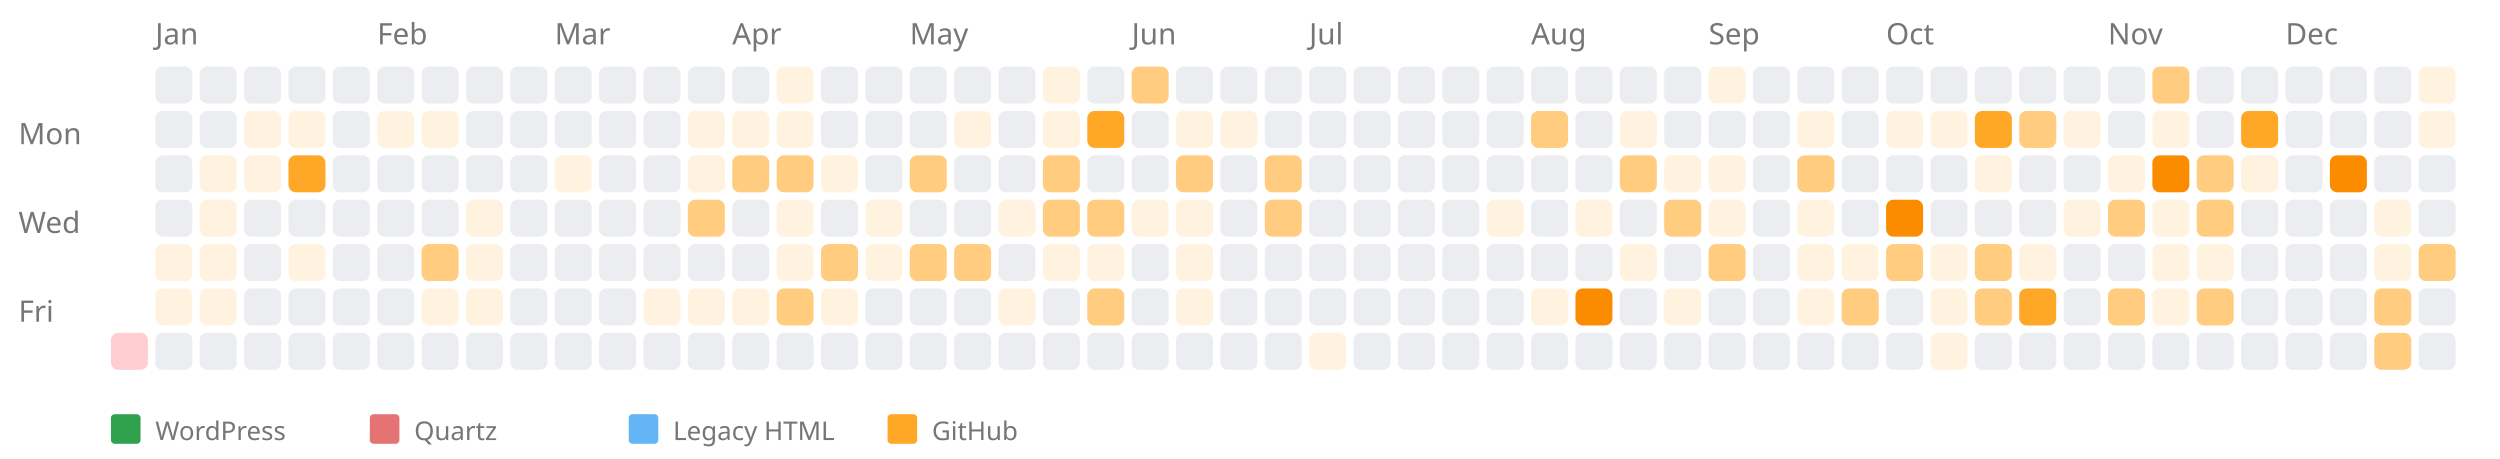
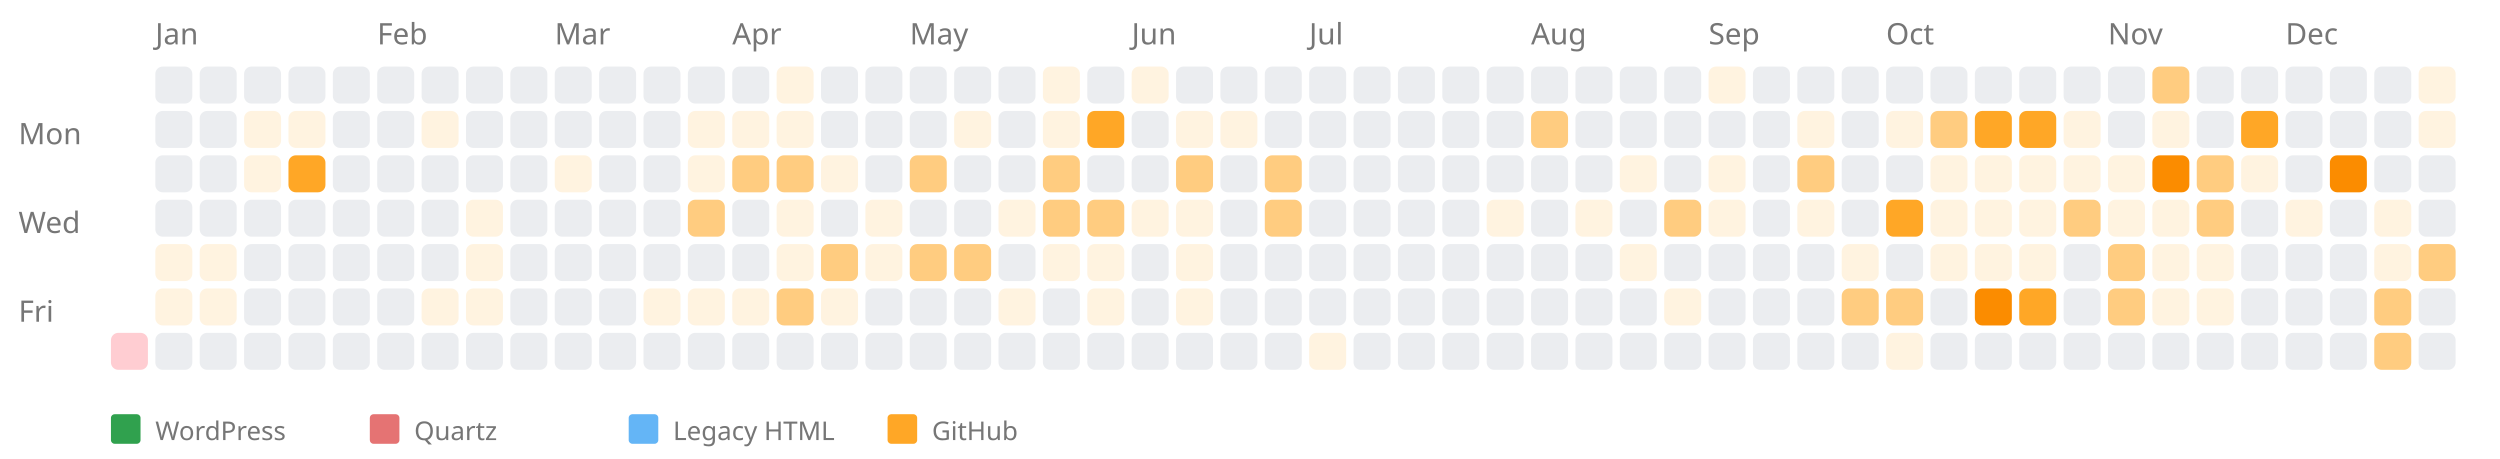
<svg xmlns="http://www.w3.org/2000/svg" width="676" height="124" style="background-color: white;">
  <text x="5" y="39" font-family="sans-serif" font-size="8" fill="#767676">Mon</text>
  <text x="5" y="63" font-family="sans-serif" font-size="8" fill="#767676">Wed</text>
  <text x="5" y="87" font-family="sans-serif" font-size="8" fill="#767676">Fri</text>
  <a href="https://kreier.github.io/quartz/Diary/2022">
    <rect x="30" y="90" width="10" height="10" fill="#ffcdd2" rx="2" ry="2" />
  </a>
  <text x="42" y="12" font-family="sans-serif" font-size="8" fill="#767676">Jan</text>
  <rect x="42" y="18" width="10" height="10" fill="#ebedf0" rx="2" ry="2" />
  <rect x="42" y="30" width="10" height="10" fill="#ebedf0" rx="2" ry="2" />
  <rect x="42" y="42" width="10" height="10" fill="#ebedf0" rx="2" ry="2" />
  <rect x="42" y="54" width="10" height="10" fill="#ebedf0" rx="2" ry="2" />
  <a href="https://github.com/kreier/asa/commit/c7357d6735300942386048d6d75675c8164816e2">
    <rect x="42" y="66" width="10" height="10" fill="#fff3e0" rx="2" ry="2" />
  </a>
  <a href="https://github.com/kreier/aisvn/commit/f418ebaaa41c8c893f5e5d1611bcc1be8e0a90a8">
    <rect x="42" y="78" width="10" height="10" fill="#fff3e0" rx="2" ry="2" />
  </a>
  <rect x="42" y="90" width="10" height="10" fill="#ebedf0" rx="2" ry="2" />
  <rect x="54" y="18" width="10" height="10" fill="#ebedf0" rx="2" ry="2" />
  <rect x="54" y="30" width="10" height="10" fill="#ebedf0" rx="2" ry="2" />
-   <a href="https://github.com/kreier/ssis.bit/commit/7eeb2b6635501aa89720b4af4409c6ff10449ff4">
-     <rect x="54" y="42" width="10" height="10" fill="#fff3e0" rx="2" ry="2" />
-   </a>
-   <a href="https://github.com/kreier/ssis.bit/commit/9d45f85009ef92f694eb8879cb1aeb187c4a40d5">
-     <rect x="54" y="54" width="10" height="10" fill="#fff3e0" rx="2" ry="2" />
-   </a>
+   <rect x="54" y="42" width="10" height="10" fill="#ebedf0" rx="2" ry="2" />
+   <rect x="54" y="54" width="10" height="10" fill="#ebedf0" rx="2" ry="2" />
  <a href="https://github.com/kreier/floatwheel/commit/74fe6566311a926b6d3f6dcd78390c969628e190">
    <rect x="54" y="66" width="10" height="10" fill="#fff3e0" rx="2" ry="2" />
  </a>
  <a href="https://github.com/kreier/benchmark/commit/a8baba52c7f2ec95f67892c9cfaa6d2d018f1b71">
    <rect x="54" y="78" width="10" height="10" fill="#fff3e0" rx="2" ry="2" />
  </a>
  <rect x="54" y="90" width="10" height="10" fill="#ebedf0" rx="2" ry="2" />
  <rect x="66" y="18" width="10" height="10" fill="#ebedf0" rx="2" ry="2" />
  <a href="https://github.com/kreier/aisvn/commit/44a532931400221a3ebdd341353b3125351fdb25">
    <rect x="66" y="30" width="10" height="10" fill="#fff3e0" rx="2" ry="2" />
  </a>
  <a href="https://github.com/kreier/floatwheel/commit/b9b92df16e2ad0927b9f676b2fda16bbf781c5d0">
    <rect x="66" y="42" width="10" height="10" fill="#fff3e0" rx="2" ry="2" />
  </a>
  <rect x="66" y="54" width="10" height="10" fill="#ebedf0" rx="2" ry="2" />
  <rect x="66" y="66" width="10" height="10" fill="#ebedf0" rx="2" ry="2" />
  <rect x="66" y="78" width="10" height="10" fill="#ebedf0" rx="2" ry="2" />
  <rect x="66" y="90" width="10" height="10" fill="#ebedf0" rx="2" ry="2" />
  <rect x="78" y="18" width="10" height="10" fill="#ebedf0" rx="2" ry="2" />
  <a href="https://github.com/kreier/floatwheel/commit/f479a2e1ccadf445258d72f035e5f75940b47c1f">
    <rect x="78" y="30" width="10" height="10" fill="#fff3e0" rx="2" ry="2" />
  </a>
  <a href="https://github.com/kreier/floatwheel/commit/95a80cdce8cf7921f26c440299776a44d1cdd3d5">
    <rect x="78" y="42" width="10" height="10" fill="#ffa726" rx="2" ry="2" />
  </a>
  <rect x="78" y="54" width="10" height="10" fill="#ebedf0" rx="2" ry="2" />
-   <a href="https://github.com/kreier/ssis.bit/commit/64c538afe53117ebded49197e24687bdd75e7be8">
-     <rect x="78" y="66" width="10" height="10" fill="#fff3e0" rx="2" ry="2" />
-   </a>
+   <rect x="78" y="66" width="10" height="10" fill="#ebedf0" rx="2" ry="2" />
  <rect x="78" y="78" width="10" height="10" fill="#ebedf0" rx="2" ry="2" />
  <rect x="78" y="90" width="10" height="10" fill="#ebedf0" rx="2" ry="2" />
  <rect x="90" y="18" width="10" height="10" fill="#ebedf0" rx="2" ry="2" />
  <rect x="90" y="30" width="10" height="10" fill="#ebedf0" rx="2" ry="2" />
  <rect x="90" y="42" width="10" height="10" fill="#ebedf0" rx="2" ry="2" />
  <rect x="90" y="54" width="10" height="10" fill="#ebedf0" rx="2" ry="2" />
  <rect x="90" y="66" width="10" height="10" fill="#ebedf0" rx="2" ry="2" />
  <rect x="90" y="78" width="10" height="10" fill="#ebedf0" rx="2" ry="2" />
  <rect x="90" y="90" width="10" height="10" fill="#ebedf0" rx="2" ry="2" />
  <text x="102" y="12" font-family="sans-serif" font-size="8" fill="#767676">Feb</text>
  <rect x="102" y="18" width="10" height="10" fill="#ebedf0" rx="2" ry="2" />
-   <a href="https://github.com/kreier/ssis.bit/commit/fe11c0e2dd3b1824f305bac94fabaa057ddbcb43">
-     <rect x="102" y="30" width="10" height="10" fill="#fff3e0" rx="2" ry="2" />
-   </a>
+   <rect x="102" y="30" width="10" height="10" fill="#ebedf0" rx="2" ry="2" />
  <rect x="102" y="42" width="10" height="10" fill="#ebedf0" rx="2" ry="2" />
  <rect x="102" y="54" width="10" height="10" fill="#ebedf0" rx="2" ry="2" />
  <rect x="102" y="66" width="10" height="10" fill="#ebedf0" rx="2" ry="2" />
  <rect x="102" y="78" width="10" height="10" fill="#ebedf0" rx="2" ry="2" />
  <rect x="102" y="90" width="10" height="10" fill="#ebedf0" rx="2" ry="2" />
  <rect x="114" y="18" width="10" height="10" fill="#ebedf0" rx="2" ry="2" />
  <a href="https://github.com/kreier/t-display/commit/dc1592c11cdba1b52715fc15be732a3df89cd7e1">
    <rect x="114" y="30" width="10" height="10" fill="#fff3e0" rx="2" ry="2" />
  </a>
  <rect x="114" y="42" width="10" height="10" fill="#ebedf0" rx="2" ry="2" />
  <rect x="114" y="54" width="10" height="10" fill="#ebedf0" rx="2" ry="2" />
-   <a href="https://github.com/kreier/rvr_circuitpython/commit/73b1563bd2973d14f7816c556cfbfca536c277fd">
-     <rect x="114" y="66" width="10" height="10" fill="#ffcc80" rx="2" ry="2" />
-   </a>
+   <rect x="114" y="66" width="10" height="10" fill="#ebedf0" rx="2" ry="2" />
  <a href="https://github.com/kreier/temp/commit/123b66987bef025341e2028c49148a852841551d">
    <rect x="114" y="78" width="10" height="10" fill="#fff3e0" rx="2" ry="2" />
  </a>
  <rect x="114" y="90" width="10" height="10" fill="#ebedf0" rx="2" ry="2" />
  <rect x="126" y="18" width="10" height="10" fill="#ebedf0" rx="2" ry="2" />
  <rect x="126" y="30" width="10" height="10" fill="#ebedf0" rx="2" ry="2" />
  <rect x="126" y="42" width="10" height="10" fill="#ebedf0" rx="2" ry="2" />
  <a href="https://github.com/kreier/rvr/commit/66e6ec5b5a5bd42bf9c92784f86775d8e0cde4d5">
    <rect x="126" y="54" width="10" height="10" fill="#fff3e0" rx="2" ry="2" />
  </a>
  <a href="https://github.com/kreier/rvr/commit/e989f558ccd42f1ed9f720888324dd356220f587">
    <rect x="126" y="66" width="10" height="10" fill="#fff3e0" rx="2" ry="2" />
  </a>
  <a href="https://github.com/kreier/rvr/commit/211306bdaf994f0ceb0e8dede632dc6cee71e73c">
    <rect x="126" y="78" width="10" height="10" fill="#fff3e0" rx="2" ry="2" />
  </a>
  <rect x="126" y="90" width="10" height="10" fill="#ebedf0" rx="2" ry="2" />
  <rect x="138" y="18" width="10" height="10" fill="#ebedf0" rx="2" ry="2" />
  <rect x="138" y="30" width="10" height="10" fill="#ebedf0" rx="2" ry="2" />
  <rect x="138" y="42" width="10" height="10" fill="#ebedf0" rx="2" ry="2" />
  <rect x="138" y="54" width="10" height="10" fill="#ebedf0" rx="2" ry="2" />
  <rect x="138" y="66" width="10" height="10" fill="#ebedf0" rx="2" ry="2" />
  <rect x="138" y="78" width="10" height="10" fill="#ebedf0" rx="2" ry="2" />
  <rect x="138" y="90" width="10" height="10" fill="#ebedf0" rx="2" ry="2" />
  <text x="150" y="12" font-family="sans-serif" font-size="8" fill="#767676">Mar</text>
  <rect x="150" y="18" width="10" height="10" fill="#ebedf0" rx="2" ry="2" />
  <rect x="150" y="30" width="10" height="10" fill="#ebedf0" rx="2" ry="2" />
  <a href="https://github.com/kreier/rvr/commit/e96a0074600f8c74e61494cc98be9781522bf5d3">
    <rect x="150" y="42" width="10" height="10" fill="#fff3e0" rx="2" ry="2" />
  </a>
  <rect x="150" y="54" width="10" height="10" fill="#ebedf0" rx="2" ry="2" />
  <rect x="150" y="66" width="10" height="10" fill="#ebedf0" rx="2" ry="2" />
  <rect x="150" y="78" width="10" height="10" fill="#ebedf0" rx="2" ry="2" />
  <rect x="150" y="90" width="10" height="10" fill="#ebedf0" rx="2" ry="2" />
  <rect x="162" y="18" width="10" height="10" fill="#ebedf0" rx="2" ry="2" />
  <rect x="162" y="30" width="10" height="10" fill="#ebedf0" rx="2" ry="2" />
  <rect x="162" y="42" width="10" height="10" fill="#ebedf0" rx="2" ry="2" />
  <rect x="162" y="54" width="10" height="10" fill="#ebedf0" rx="2" ry="2" />
  <rect x="162" y="66" width="10" height="10" fill="#ebedf0" rx="2" ry="2" />
  <rect x="162" y="78" width="10" height="10" fill="#ebedf0" rx="2" ry="2" />
  <rect x="162" y="90" width="10" height="10" fill="#ebedf0" rx="2" ry="2" />
  <rect x="174" y="18" width="10" height="10" fill="#ebedf0" rx="2" ry="2" />
  <rect x="174" y="30" width="10" height="10" fill="#ebedf0" rx="2" ry="2" />
  <rect x="174" y="42" width="10" height="10" fill="#ebedf0" rx="2" ry="2" />
  <rect x="174" y="54" width="10" height="10" fill="#ebedf0" rx="2" ry="2" />
  <rect x="174" y="66" width="10" height="10" fill="#ebedf0" rx="2" ry="2" />
  <a href="https://github.com/kreier/temp/commit/480003669847bb16e195f6d42b412037a1a96f8d">
    <rect x="174" y="78" width="10" height="10" fill="#fff3e0" rx="2" ry="2" />
  </a>
  <rect x="174" y="90" width="10" height="10" fill="#ebedf0" rx="2" ry="2" />
  <rect x="186" y="18" width="10" height="10" fill="#ebedf0" rx="2" ry="2" />
  <a href="https://github.com/kreier/temp/commit/0bd8d04cbd86ad1a4bb75a88686aa242e22e1cc6">
    <rect x="186" y="30" width="10" height="10" fill="#fff3e0" rx="2" ry="2" />
  </a>
  <a href="https://github.com/kreier/temp/commit/e611403b7ca688ec4e59cb67d89c0cb3354c71d0">
    <rect x="186" y="42" width="10" height="10" fill="#fff3e0" rx="2" ry="2" />
  </a>
  <a href="https://github.com/kreier/ssisolar/commit/a487ea0567a38e1542c8e8616f82256905b7fcbb">
    <rect x="186" y="54" width="10" height="10" fill="#ffcc80" rx="2" ry="2" />
  </a>
  <rect x="186" y="66" width="10" height="10" fill="#ebedf0" rx="2" ry="2" />
  <a href="https://github.com/kreier/ssisolar/commit/a73ef9d736eb2513d5ab195ed0d0dc4815ba2abf">
    <rect x="186" y="78" width="10" height="10" fill="#fff3e0" rx="2" ry="2" />
  </a>
  <rect x="186" y="90" width="10" height="10" fill="#ebedf0" rx="2" ry="2" />
  <text x="198" y="12" font-family="sans-serif" font-size="8" fill="#767676">Apr</text>
  <rect x="198" y="18" width="10" height="10" fill="#ebedf0" rx="2" ry="2" />
  <a href="https://github.com/kreier/ssisolar/commit/9b8754e8a3b8bebd89dfc386d3650461711f9094">
    <rect x="198" y="30" width="10" height="10" fill="#fff3e0" rx="2" ry="2" />
  </a>
  <a href="https://github.com/kreier/ssisolar/commit/edbba4b5691127080dec0efc62a6565b19fa25c8">
    <rect x="198" y="42" width="10" height="10" fill="#ffcc80" rx="2" ry="2" />
  </a>
  <rect x="198" y="54" width="10" height="10" fill="#ebedf0" rx="2" ry="2" />
  <rect x="198" y="66" width="10" height="10" fill="#ebedf0" rx="2" ry="2" />
  <a href="https://github.com/kreier/ssisolar/commit/40b8edddf671fd3e184f9d732df8009036a52c85">
    <rect x="198" y="78" width="10" height="10" fill="#fff3e0" rx="2" ry="2" />
  </a>
  <rect x="198" y="90" width="10" height="10" fill="#ebedf0" rx="2" ry="2" />
  <a href="https://github.com/kreier/ESP32/commit/84f09686143d7b3ab09a1cbac2fbb54b850260cb">
    <rect x="210" y="18" width="10" height="10" fill="#fff3e0" rx="2" ry="2" />
  </a>
  <a href="https://github.com/kreier/ssisolar/commit/cc12f64e9a818ee8d6c5f9a488409519332cbffb">
    <rect x="210" y="30" width="10" height="10" fill="#fff3e0" rx="2" ry="2" />
  </a>
  <a href="https://github.com/kreier/ssisolar/commit/7f3dba84bfeaa1378de5b7abb9243b3b4df7b9fe">
    <rect x="210" y="42" width="10" height="10" fill="#ffcc80" rx="2" ry="2" />
  </a>
  <a href="https://github.com/kreier/vex/commit/1d6c800c419db439c08b1fe266fec70ee0b4b4f1">
    <rect x="210" y="54" width="10" height="10" fill="#fff3e0" rx="2" ry="2" />
  </a>
  <a href="https://github.com/kreier/vex/commit/8d7c4268cf90e2f154534bebaa9206013bde3e8d">
    <rect x="210" y="66" width="10" height="10" fill="#fff3e0" rx="2" ry="2" />
  </a>
  <a href="https://github.com/kreier/t-display/commit/36061d199f240935db0ee2abbb05489e1f7a389d">
    <rect x="210" y="78" width="10" height="10" fill="#ffcc80" rx="2" ry="2" />
  </a>
  <rect x="210" y="90" width="10" height="10" fill="#ebedf0" rx="2" ry="2" />
  <rect x="222" y="18" width="10" height="10" fill="#ebedf0" rx="2" ry="2" />
  <rect x="222" y="30" width="10" height="10" fill="#ebedf0" rx="2" ry="2" />
  <a href="https://github.com/kreier/vex/commit/a48836c9c63525c9f89a2fcb75d37f607f83ca3a">
    <rect x="222" y="42" width="10" height="10" fill="#fff3e0" rx="2" ry="2" />
  </a>
  <rect x="222" y="54" width="10" height="10" fill="#ebedf0" rx="2" ry="2" />
  <a href="https://github.com/kreier/vex/commit/b562bea8173c5e0e7930648241e430f8e3859395">
    <rect x="222" y="66" width="10" height="10" fill="#ffcc80" rx="2" ry="2" />
  </a>
  <a href="https://github.com/kreier/python2018/commit/d62fd3c106475a3bf2b5625fe7cc500e8157343d">
    <rect x="222" y="78" width="10" height="10" fill="#fff3e0" rx="2" ry="2" />
  </a>
  <rect x="222" y="90" width="10" height="10" fill="#ebedf0" rx="2" ry="2" />
  <rect x="234" y="18" width="10" height="10" fill="#ebedf0" rx="2" ry="2" />
  <rect x="234" y="30" width="10" height="10" fill="#ebedf0" rx="2" ry="2" />
  <rect x="234" y="42" width="10" height="10" fill="#ebedf0" rx="2" ry="2" />
  <a href="https://github.com/kreier/ssisolar/commit/9d035d8fef2808fc5b224e80cee55b77147c0f19">
    <rect x="234" y="54" width="10" height="10" fill="#fff3e0" rx="2" ry="2" />
  </a>
  <a href="https://github.com/kreier/vex/commit/224e88a29976e6e600e46efa35a43351ff12a7bb">
    <rect x="234" y="66" width="10" height="10" fill="#fff3e0" rx="2" ry="2" />
  </a>
  <rect x="234" y="78" width="10" height="10" fill="#ebedf0" rx="2" ry="2" />
  <rect x="234" y="90" width="10" height="10" fill="#ebedf0" rx="2" ry="2" />
  <text x="246" y="12" font-family="sans-serif" font-size="8" fill="#767676">May</text>
  <rect x="246" y="18" width="10" height="10" fill="#ebedf0" rx="2" ry="2" />
  <rect x="246" y="30" width="10" height="10" fill="#ebedf0" rx="2" ry="2" />
  <a href="https://github.com/kreier/temp/commit/c07d852b7177260a7cc9f7bb975f604b84f121e6">
    <rect x="246" y="42" width="10" height="10" fill="#ffcc80" rx="2" ry="2" />
  </a>
  <rect x="246" y="54" width="10" height="10" fill="#ebedf0" rx="2" ry="2" />
  <a href="https://github.com/kreier/csv-reader-pressures/commit/82c67f739c18282c49080d60062f9d0f3c1f46e3">
    <rect x="246" y="66" width="10" height="10" fill="#ffcc80" rx="2" ry="2" />
  </a>
  <rect x="246" y="78" width="10" height="10" fill="#ebedf0" rx="2" ry="2" />
  <rect x="246" y="90" width="10" height="10" fill="#ebedf0" rx="2" ry="2" />
  <rect x="258" y="18" width="10" height="10" fill="#ebedf0" rx="2" ry="2" />
  <a href="https://github.com/kreier/ssisolar/commit/5d4ad593f235658079ff9e9b260e2bbb87df64c0">
    <rect x="258" y="30" width="10" height="10" fill="#fff3e0" rx="2" ry="2" />
  </a>
  <rect x="258" y="42" width="10" height="10" fill="#ebedf0" rx="2" ry="2" />
  <rect x="258" y="54" width="10" height="10" fill="#ebedf0" rx="2" ry="2" />
  <a href="https://github.com/kreier/benchmark/commit/85d70b38084c927a785325de72cd236fa04acbf7">
    <rect x="258" y="66" width="10" height="10" fill="#ffcc80" rx="2" ry="2" />
  </a>
  <rect x="258" y="78" width="10" height="10" fill="#ebedf0" rx="2" ry="2" />
  <rect x="258" y="90" width="10" height="10" fill="#ebedf0" rx="2" ry="2" />
  <rect x="270" y="18" width="10" height="10" fill="#ebedf0" rx="2" ry="2" />
  <rect x="270" y="30" width="10" height="10" fill="#ebedf0" rx="2" ry="2" />
  <rect x="270" y="42" width="10" height="10" fill="#ebedf0" rx="2" ry="2" />
  <a href="https://github.com/kreier/vex/commit/b1e021fa41542b9530f8f802be2a99af8d3dc010">
    <rect x="270" y="54" width="10" height="10" fill="#fff3e0" rx="2" ry="2" />
  </a>
  <rect x="270" y="66" width="10" height="10" fill="#ebedf0" rx="2" ry="2" />
  <a href="https://github.com/kreier/heatpipe/commit/317455bc311fcf381d80627c419bd49254101a3a">
    <rect x="270" y="78" width="10" height="10" fill="#fff3e0" rx="2" ry="2" />
  </a>
  <rect x="270" y="90" width="10" height="10" fill="#ebedf0" rx="2" ry="2" />
  <a href="https://github.com/kreier/aa/commit/ac9f097a5e0ed963842559ef23bda1a5ebcf78f7">
    <rect x="282" y="18" width="10" height="10" fill="#fff3e0" rx="2" ry="2" />
  </a>
  <a href="https://github.com/kreier/aa/commit/bee5ffd67a8a474f54492655ca95584ff2500b08">
    <rect x="282" y="30" width="10" height="10" fill="#fff3e0" rx="2" ry="2" />
  </a>
  <a href="https://github.com/kreier/app1/commit/43bbfefe3cdda042d1721a8361f4abf8f953033e">
    <rect x="282" y="42" width="10" height="10" fill="#ffcc80" rx="2" ry="2" />
  </a>
  <a href="https://github.com/kreier/app1/commit/43cb01b7914d9ffe8d6bf2634dfac7abf6ff8efa">
    <rect x="282" y="54" width="10" height="10" fill="#ffcc80" rx="2" ry="2" />
  </a>
  <a href="https://github.com/kreier/aa/commit/2fb1f28c545118ae1573b10b37a0d1847cb460e9">
    <rect x="282" y="66" width="10" height="10" fill="#fff3e0" rx="2" ry="2" />
  </a>
  <rect x="282" y="78" width="10" height="10" fill="#ebedf0" rx="2" ry="2" />
  <rect x="282" y="90" width="10" height="10" fill="#ebedf0" rx="2" ry="2" />
  <rect x="294" y="18" width="10" height="10" fill="#ebedf0" rx="2" ry="2" />
  <a href="https://github.com/kreier/history/commit/e9a77d1300b8c9f8dbf33bae44d70b11161a63a0">
    <rect x="294" y="30" width="10" height="10" fill="#ffa726" rx="2" ry="2" />
  </a>
  <rect x="294" y="42" width="10" height="10" fill="#ebedf0" rx="2" ry="2" />
  <a href="https://github.com/kreier/csv-reader-pressures/commit/310d7bd7a0b666b6eded9d297d1d7b3bcf1e6e31">
    <rect x="294" y="54" width="10" height="10" fill="#ffcc80" rx="2" ry="2" />
  </a>
  <a href="https://github.com/kreier/ssisolar/commit/3fe8254439ba8246d5ac9a5d35112158bd352f99">
    <rect x="294" y="66" width="10" height="10" fill="#fff3e0" rx="2" ry="2" />
  </a>
  <a href="https://github.com/kreier/fan_tachometer/commit/a9d3f79d6f0b631298b5e9ece2810ce259caad4d">
-     <rect x="294" y="78" width="10" height="10" fill="#ffcc80" rx="2" ry="2" />
+     <rect x="294" y="78" width="10" height="10" fill="#fff3e0" rx="2" ry="2" />
  </a>
  <rect x="294" y="90" width="10" height="10" fill="#ebedf0" rx="2" ry="2" />
  <text x="306" y="12" font-family="sans-serif" font-size="8" fill="#767676">Jun</text>
-   <a href="https://github.com/kreier/magnet-spinny-thing/commit/30a996182383b173dbde123e59f1488c6582c291">
-     <rect x="306" y="18" width="10" height="10" fill="#ffcc80" rx="2" ry="2" />
+   <a href="https://github.com/kreier/vex/commit/0fe6ae9e4713dc1cf3a845b01bf5831551492460">
+     <rect x="306" y="18" width="10" height="10" fill="#fff3e0" rx="2" ry="2" />
  </a>
  <rect x="306" y="30" width="10" height="10" fill="#ebedf0" rx="2" ry="2" />
  <rect x="306" y="42" width="10" height="10" fill="#ebedf0" rx="2" ry="2" />
  <a href="https://github.com/kreier/fan_tachometer/commit/19ca7040e98ae40210ed4e292124886db964cdc9">
    <rect x="306" y="54" width="10" height="10" fill="#fff3e0" rx="2" ry="2" />
  </a>
  <rect x="306" y="66" width="10" height="10" fill="#ebedf0" rx="2" ry="2" />
  <rect x="306" y="78" width="10" height="10" fill="#ebedf0" rx="2" ry="2" />
  <rect x="306" y="90" width="10" height="10" fill="#ebedf0" rx="2" ry="2" />
  <rect x="318" y="18" width="10" height="10" fill="#ebedf0" rx="2" ry="2" />
  <a href="https://github.com/kreier/fan_tachometer/commit/cfded28d0a46c450399242b240e5095f8dd70a8e">
    <rect x="318" y="30" width="10" height="10" fill="#fff3e0" rx="2" ry="2" />
  </a>
  <a href="https://github.com/kreier/aa/commit/49b6db3691367c02ae46fdf0e42d5a1c72302949">
    <rect x="318" y="42" width="10" height="10" fill="#ffcc80" rx="2" ry="2" />
  </a>
  <a href="https://github.com/kreier/dragoncoin/commit/b9ee06927c284b4eb9d66419e0302b69d415fbd0">
    <rect x="318" y="54" width="10" height="10" fill="#fff3e0" rx="2" ry="2" />
  </a>
  <a href="https://github.com/kreier/dragoncoin/commit/af8ccad4f45c1857e4bc277aa42664c59c72162f">
    <rect x="318" y="66" width="10" height="10" fill="#fff3e0" rx="2" ry="2" />
  </a>
  <a href="https://github.com/kreier/fan_tachometer/commit/d3c985a9ca48e4a594447b5c04172f639f028954">
    <rect x="318" y="78" width="10" height="10" fill="#fff3e0" rx="2" ry="2" />
  </a>
  <rect x="318" y="90" width="10" height="10" fill="#ebedf0" rx="2" ry="2" />
  <rect x="330" y="18" width="10" height="10" fill="#ebedf0" rx="2" ry="2" />
  <a href="https://github.com/kreier/dragoncoin/commit/09093062ca32673cddff5d6c1808a216e49cc51a">
    <rect x="330" y="30" width="10" height="10" fill="#fff3e0" rx="2" ry="2" />
  </a>
  <rect x="330" y="42" width="10" height="10" fill="#ebedf0" rx="2" ry="2" />
  <rect x="330" y="54" width="10" height="10" fill="#ebedf0" rx="2" ry="2" />
  <rect x="330" y="66" width="10" height="10" fill="#ebedf0" rx="2" ry="2" />
  <rect x="330" y="78" width="10" height="10" fill="#ebedf0" rx="2" ry="2" />
  <rect x="330" y="90" width="10" height="10" fill="#ebedf0" rx="2" ry="2" />
  <rect x="342" y="18" width="10" height="10" fill="#ebedf0" rx="2" ry="2" />
  <rect x="342" y="30" width="10" height="10" fill="#ebedf0" rx="2" ry="2" />
  <a href="https://github.com/kreier/csp2022/commit/86a95c8c87bbe0fde445b5a54fecfce72f6ae049">
    <rect x="342" y="42" width="10" height="10" fill="#ffcc80" rx="2" ry="2" />
  </a>
  <a href="https://github.com/kreier/csp2022/commit/bb17bf46b826ebcdce03a2c7aa7a924ec38966f6">
    <rect x="342" y="54" width="10" height="10" fill="#ffcc80" rx="2" ry="2" />
  </a>
  <rect x="342" y="66" width="10" height="10" fill="#ebedf0" rx="2" ry="2" />
  <rect x="342" y="78" width="10" height="10" fill="#ebedf0" rx="2" ry="2" />
  <rect x="342" y="90" width="10" height="10" fill="#ebedf0" rx="2" ry="2" />
  <text x="354" y="12" font-family="sans-serif" font-size="8" fill="#767676">Jul</text>
  <rect x="354" y="18" width="10" height="10" fill="#ebedf0" rx="2" ry="2" />
  <rect x="354" y="30" width="10" height="10" fill="#ebedf0" rx="2" ry="2" />
  <rect x="354" y="42" width="10" height="10" fill="#ebedf0" rx="2" ry="2" />
  <rect x="354" y="54" width="10" height="10" fill="#ebedf0" rx="2" ry="2" />
  <rect x="354" y="66" width="10" height="10" fill="#ebedf0" rx="2" ry="2" />
  <rect x="354" y="78" width="10" height="10" fill="#ebedf0" rx="2" ry="2" />
  <a href="https://github.com/kreier/benchmark/commit/6a07e5514c991ad820646fb9dc08a5f1ceb7b104">
    <rect x="354" y="90" width="10" height="10" fill="#fff3e0" rx="2" ry="2" />
  </a>
  <rect x="366" y="18" width="10" height="10" fill="#ebedf0" rx="2" ry="2" />
  <rect x="366" y="30" width="10" height="10" fill="#ebedf0" rx="2" ry="2" />
  <rect x="366" y="42" width="10" height="10" fill="#ebedf0" rx="2" ry="2" />
  <rect x="366" y="54" width="10" height="10" fill="#ebedf0" rx="2" ry="2" />
  <rect x="366" y="66" width="10" height="10" fill="#ebedf0" rx="2" ry="2" />
  <rect x="366" y="78" width="10" height="10" fill="#ebedf0" rx="2" ry="2" />
  <rect x="366" y="90" width="10" height="10" fill="#ebedf0" rx="2" ry="2" />
  <rect x="378" y="18" width="10" height="10" fill="#ebedf0" rx="2" ry="2" />
  <rect x="378" y="30" width="10" height="10" fill="#ebedf0" rx="2" ry="2" />
  <rect x="378" y="42" width="10" height="10" fill="#ebedf0" rx="2" ry="2" />
  <rect x="378" y="54" width="10" height="10" fill="#ebedf0" rx="2" ry="2" />
  <rect x="378" y="66" width="10" height="10" fill="#ebedf0" rx="2" ry="2" />
  <rect x="378" y="78" width="10" height="10" fill="#ebedf0" rx="2" ry="2" />
  <rect x="378" y="90" width="10" height="10" fill="#ebedf0" rx="2" ry="2" />
  <rect x="390" y="18" width="10" height="10" fill="#ebedf0" rx="2" ry="2" />
  <rect x="390" y="30" width="10" height="10" fill="#ebedf0" rx="2" ry="2" />
  <rect x="390" y="42" width="10" height="10" fill="#ebedf0" rx="2" ry="2" />
  <rect x="390" y="54" width="10" height="10" fill="#ebedf0" rx="2" ry="2" />
  <rect x="390" y="66" width="10" height="10" fill="#ebedf0" rx="2" ry="2" />
  <rect x="390" y="78" width="10" height="10" fill="#ebedf0" rx="2" ry="2" />
  <rect x="390" y="90" width="10" height="10" fill="#ebedf0" rx="2" ry="2" />
  <rect x="402" y="18" width="10" height="10" fill="#ebedf0" rx="2" ry="2" />
  <rect x="402" y="30" width="10" height="10" fill="#ebedf0" rx="2" ry="2" />
  <rect x="402" y="42" width="10" height="10" fill="#ebedf0" rx="2" ry="2" />
  <a href="https://github.com/kreier/benchmark/commit/4abbbd188e973c79fd8ded795eed57082ed5f3eb">
    <rect x="402" y="54" width="10" height="10" fill="#fff3e0" rx="2" ry="2" />
  </a>
  <rect x="402" y="66" width="10" height="10" fill="#ebedf0" rx="2" ry="2" />
  <rect x="402" y="78" width="10" height="10" fill="#ebedf0" rx="2" ry="2" />
  <rect x="402" y="90" width="10" height="10" fill="#ebedf0" rx="2" ry="2" />
  <text x="414" y="12" font-family="sans-serif" font-size="8" fill="#767676">Aug</text>
  <rect x="414" y="18" width="10" height="10" fill="#ebedf0" rx="2" ry="2" />
  <a href="https://github.com/kreier/aa/commit/158799369b88442d878df115af88902357f4f4fe">
    <rect x="414" y="30" width="10" height="10" fill="#ffcc80" rx="2" ry="2" />
  </a>
  <rect x="414" y="42" width="10" height="10" fill="#ebedf0" rx="2" ry="2" />
  <rect x="414" y="54" width="10" height="10" fill="#ebedf0" rx="2" ry="2" />
  <rect x="414" y="66" width="10" height="10" fill="#ebedf0" rx="2" ry="2" />
-   <a href="https://github.com/kreier/functions-and-modular-code/commit/2a268c51ecabcf764561998f873de9c1d1ae2752">
-     <rect x="414" y="78" width="10" height="10" fill="#fff3e0" rx="2" ry="2" />
-   </a>
+   <rect x="414" y="78" width="10" height="10" fill="#ebedf0" rx="2" ry="2" />
  <rect x="414" y="90" width="10" height="10" fill="#ebedf0" rx="2" ry="2" />
  <rect x="426" y="18" width="10" height="10" fill="#ebedf0" rx="2" ry="2" />
  <rect x="426" y="30" width="10" height="10" fill="#ebedf0" rx="2" ry="2" />
  <rect x="426" y="42" width="10" height="10" fill="#ebedf0" rx="2" ry="2" />
  <a href="https://github.com/kreier/hello_world/commit/7dead3a3a064afa2ec7d4fa9be64294b28c5ea02">
    <rect x="426" y="54" width="10" height="10" fill="#fff3e0" rx="2" ry="2" />
  </a>
  <rect x="426" y="66" width="10" height="10" fill="#ebedf0" rx="2" ry="2" />
-   <a href="https://github.com/kreier/shockdetector/commit/64ba0995de2c1ba751d65943807133871d2a0c75">
-     <rect x="426" y="78" width="10" height="10" fill="#fb8c00" rx="2" ry="2" />
-   </a>
+   <rect x="426" y="78" width="10" height="10" fill="#ebedf0" rx="2" ry="2" />
  <rect x="426" y="90" width="10" height="10" fill="#ebedf0" rx="2" ry="2" />
  <rect x="438" y="18" width="10" height="10" fill="#ebedf0" rx="2" ry="2" />
-   <a href="https://github.com/kreier/shockdetector/commit/6a0f1ebbdf03e24df6ba5f6826fcc24f006ee3e0">
-     <rect x="438" y="30" width="10" height="10" fill="#fff3e0" rx="2" ry="2" />
-   </a>
-   <a href="https://github.com/kreier/functions-and-modular-code/commit/cf1c8b0c00e54aaa2b6f073ee9c64b32b30e0404">
-     <rect x="438" y="42" width="10" height="10" fill="#ffcc80" rx="2" ry="2" />
+   <rect x="438" y="30" width="10" height="10" fill="#ebedf0" rx="2" ry="2" />
+   <a href="https://github.com/kreier/hello_world/commit/ce0d24806e696d6560696414242609e0f49c89ec">
+     <rect x="438" y="42" width="10" height="10" fill="#fff3e0" rx="2" ry="2" />
  </a>
  <rect x="438" y="54" width="10" height="10" fill="#ebedf0" rx="2" ry="2" />
  <a href="https://github.com/kreier/csp2022/commit/0c6bbe8cb6d56ffadab616d64575deddfc2fe376">
    <rect x="438" y="66" width="10" height="10" fill="#fff3e0" rx="2" ry="2" />
  </a>
  <rect x="438" y="78" width="10" height="10" fill="#ebedf0" rx="2" ry="2" />
  <rect x="438" y="90" width="10" height="10" fill="#ebedf0" rx="2" ry="2" />
  <rect x="450" y="18" width="10" height="10" fill="#ebedf0" rx="2" ry="2" />
  <rect x="450" y="30" width="10" height="10" fill="#ebedf0" rx="2" ry="2" />
-   <a href="https://github.com/kreier/functions-and-modular-code/commit/caa40c6e0ac28b5d6551ea8f52ecbca05fd06a68">
-     <rect x="450" y="42" width="10" height="10" fill="#fff3e0" rx="2" ry="2" />
-   </a>
+   <rect x="450" y="42" width="10" height="10" fill="#ebedf0" rx="2" ry="2" />
  <a href="https://github.com/kreier/aa/commit/b3a3f5a66db7e4113bf98109ce894d32c5ca19d5">
    <rect x="450" y="54" width="10" height="10" fill="#ffcc80" rx="2" ry="2" />
  </a>
  <rect x="450" y="66" width="10" height="10" fill="#ebedf0" rx="2" ry="2" />
  <a href="https://github.com/kreier/ls/commit/95108997a0127d3f340112e3269c4884f9418e3e">
    <rect x="450" y="78" width="10" height="10" fill="#fff3e0" rx="2" ry="2" />
  </a>
  <rect x="450" y="90" width="10" height="10" fill="#ebedf0" rx="2" ry="2" />
  <text x="462" y="12" font-family="sans-serif" font-size="8" fill="#767676">Sep</text>
  <a href="https://github.com/kreier/ssisolar/commit/2f6bfd66b3cd861e97bd7df07859c03bde1c778f">
    <rect x="462" y="18" width="10" height="10" fill="#fff3e0" rx="2" ry="2" />
  </a>
  <rect x="462" y="30" width="10" height="10" fill="#ebedf0" rx="2" ry="2" />
  <a href="https://github.com/kreier/aa/commit/bd7c1fff0ebd6c932939eed37867b6d1aaf00db6">
    <rect x="462" y="42" width="10" height="10" fill="#fff3e0" rx="2" ry="2" />
  </a>
  <a href="https://github.com/kreier/aa/commit/0fe6f6dc62f79ddb9ae06854224a1cf0f199c8e2">
    <rect x="462" y="54" width="10" height="10" fill="#fff3e0" rx="2" ry="2" />
  </a>
-   <a href="https://github.com/kreier/managing-state/commit/9fc8289c41adbc20551ebecd6e318bb7bd685259">
-     <rect x="462" y="66" width="10" height="10" fill="#ffcc80" rx="2" ry="2" />
-   </a>
+   <rect x="462" y="66" width="10" height="10" fill="#ebedf0" rx="2" ry="2" />
  <rect x="462" y="78" width="10" height="10" fill="#ebedf0" rx="2" ry="2" />
  <rect x="462" y="90" width="10" height="10" fill="#ebedf0" rx="2" ry="2" />
  <rect x="474" y="18" width="10" height="10" fill="#ebedf0" rx="2" ry="2" />
  <rect x="474" y="30" width="10" height="10" fill="#ebedf0" rx="2" ry="2" />
  <rect x="474" y="42" width="10" height="10" fill="#ebedf0" rx="2" ry="2" />
  <rect x="474" y="54" width="10" height="10" fill="#ebedf0" rx="2" ry="2" />
  <rect x="474" y="66" width="10" height="10" fill="#ebedf0" rx="2" ry="2" />
  <rect x="474" y="78" width="10" height="10" fill="#ebedf0" rx="2" ry="2" />
  <rect x="474" y="90" width="10" height="10" fill="#ebedf0" rx="2" ry="2" />
  <rect x="486" y="18" width="10" height="10" fill="#ebedf0" rx="2" ry="2" />
  <a href="https://github.com/kreier/csp2022/commit/9c74772bdc92a4497efebaa7e4e0b178992f4306">
    <rect x="486" y="30" width="10" height="10" fill="#fff3e0" rx="2" ry="2" />
  </a>
  <a href="https://github.com/kreier/benchmark/commit/c72feb28c47def1c36b0ea7af1e37fd59af23281">
    <rect x="486" y="42" width="10" height="10" fill="#ffcc80" rx="2" ry="2" />
  </a>
  <a href="https://github.com/kreier/csp2022/commit/11e2202220b8a7f85acca70ab5519a9da2e05271">
    <rect x="486" y="54" width="10" height="10" fill="#fff3e0" rx="2" ry="2" />
  </a>
-   <a href="https://github.com/kreier/csp/commit/6c16c93eaa7039e153022f391c538e279a641fd6">
-     <rect x="486" y="66" width="10" height="10" fill="#fff3e0" rx="2" ry="2" />
-   </a>
-   <a href="https://github.com/kreier/csp/commit/2e67358c95f3701bc37e58f0564cd1fcdaf744c1">
-     <rect x="486" y="78" width="10" height="10" fill="#fff3e0" rx="2" ry="2" />
-   </a>
+   <rect x="486" y="66" width="10" height="10" fill="#ebedf0" rx="2" ry="2" />
+   <rect x="486" y="78" width="10" height="10" fill="#ebedf0" rx="2" ry="2" />
  <rect x="486" y="90" width="10" height="10" fill="#ebedf0" rx="2" ry="2" />
  <rect x="498" y="18" width="10" height="10" fill="#ebedf0" rx="2" ry="2" />
  <rect x="498" y="30" width="10" height="10" fill="#ebedf0" rx="2" ry="2" />
  <rect x="498" y="42" width="10" height="10" fill="#ebedf0" rx="2" ry="2" />
  <rect x="498" y="54" width="10" height="10" fill="#ebedf0" rx="2" ry="2" />
  <a href="https://github.com/kreier/littleCV/commit/c6e23662e35fa2318aa4debb612dadc14bba27fe">
    <rect x="498" y="66" width="10" height="10" fill="#fff3e0" rx="2" ry="2" />
  </a>
  <a href="https://github.com/kreier/littleCV/commit/f9cdac6dbf3887992a512e1fad6f8ebfadb628f6">
    <rect x="498" y="78" width="10" height="10" fill="#ffcc80" rx="2" ry="2" />
  </a>
  <rect x="498" y="90" width="10" height="10" fill="#ebedf0" rx="2" ry="2" />
  <text x="510" y="12" font-family="sans-serif" font-size="8" fill="#767676">Oct</text>
  <rect x="510" y="18" width="10" height="10" fill="#ebedf0" rx="2" ry="2" />
  <a href="https://github.com/kreier/python2018/commit/cd84f660c84e9ad8607231e2d04c67d0dda694fe">
    <rect x="510" y="30" width="10" height="10" fill="#fff3e0" rx="2" ry="2" />
  </a>
  <rect x="510" y="42" width="10" height="10" fill="#ebedf0" rx="2" ry="2" />
  <a href="https://github.com/kreier/benchmark/commit/733fc96f4cb5c7ee26ec26ee5030f65159daa01c">
-     <rect x="510" y="54" width="10" height="10" fill="#fb8c00" rx="2" ry="2" />
-   </a>
-   <a href="https://github.com/kreier/circle_k_project-mrangstrup24/commit/86dcf1568f0fd6acead488fde3539ee6c08d834d">
-     <rect x="510" y="66" width="10" height="10" fill="#ffcc80" rx="2" ry="2" />
-   </a>
-   <rect x="510" y="78" width="10" height="10" fill="#ebedf0" rx="2" ry="2" />
-   <rect x="510" y="90" width="10" height="10" fill="#ebedf0" rx="2" ry="2" />
+     <rect x="510" y="54" width="10" height="10" fill="#ffa726" rx="2" ry="2" />
+   </a>
+   <rect x="510" y="66" width="10" height="10" fill="#ebedf0" rx="2" ry="2" />
+   <a href="https://github.com/kreier/p5js/commit/7660e1292862e1c993e550fd2e80a47a4391a086">
+     <rect x="510" y="78" width="10" height="10" fill="#ffcc80" rx="2" ry="2" />
+   </a>
+   <a href="https://github.com/kreier/p5js/commit/ea981bf4dda8be0f8eb6791e4486b7658990a5ad">
+     <rect x="510" y="90" width="10" height="10" fill="#fff3e0" rx="2" ry="2" />
+   </a>
  <rect x="522" y="18" width="10" height="10" fill="#ebedf0" rx="2" ry="2" />
-   <a href="https://github.com/kreier/open-3d-viewer/blob/master/README.md">
-     <rect x="522" y="30" width="10" height="10" fill="#fff3e0" rx="2" ry="2" />
-   </a>
-   <rect x="522" y="42" width="10" height="10" fill="#ebedf0" rx="2" ry="2" />
-   <rect x="522" y="54" width="10" height="10" fill="#ebedf0" rx="2" ry="2" />
+   <a href="https://github.com/kreier/p5js/commit/14c29f6de17aac4586a01d2a7702384bac807f19">
+     <rect x="522" y="30" width="10" height="10" fill="#ffcc80" rx="2" ry="2" />
+   </a>
+   <a href="https://github.com/kreier/prime/commit/71628c49d239da8588b3f2dbe025262308352750">
+     <rect x="522" y="42" width="10" height="10" fill="#fff3e0" rx="2" ry="2" />
+   </a>
+   <a href="https://github.com/kreier/prime/commit/4c8fcf0e3cd33f586e86532672d204612fad45ab">
+     <rect x="522" y="54" width="10" height="10" fill="#fff3e0" rx="2" ry="2" />
+   </a>
  <a href="https://github.com/kreier/python2018/commit/5c64ac9f20338d91f4700d4a020a5dcc0519ceea">
    <rect x="522" y="66" width="10" height="10" fill="#fff3e0" rx="2" ry="2" />
  </a>
-   <a href="https://github.com/kreier/csp/commit/2341a63b59f96ad70f3a286de8b4e6131623fda5">
-     <rect x="522" y="78" width="10" height="10" fill="#fff3e0" rx="2" ry="2" />
-   </a>
-   <a href="https://github.com/kreier/almond-bread-gl/commit/ea3c746157af7ec3411dd6226fe47ce309474f8b">
-     <rect x="522" y="90" width="10" height="10" fill="#fff3e0" rx="2" ry="2" />
-   </a>
+   <rect x="522" y="78" width="10" height="10" fill="#ebedf0" rx="2" ry="2" />
+   <rect x="522" y="90" width="10" height="10" fill="#ebedf0" rx="2" ry="2" />
  <rect x="534" y="18" width="10" height="10" fill="#ebedf0" rx="2" ry="2" />
  <a href="https://github.com/kreier/sandwich/commit/45921d9879c42a7864a414cdd9562a3029d2ad62">
    <rect x="534" y="30" width="10" height="10" fill="#ffa726" rx="2" ry="2" />
  </a>
  <a href="https://github.com/kreier/Burger1/commit/898438157c98a825c0741e01996cd6e5cb911d6e">
    <rect x="534" y="42" width="10" height="10" fill="#fff3e0" rx="2" ry="2" />
  </a>
-   <rect x="534" y="54" width="10" height="10" fill="#ebedf0" rx="2" ry="2" />
+   <a href="https://github.com/kreier/prime/commit/92ec07043f9ebfd49b6f40d50f99c131ee03eb10">
+     <rect x="534" y="54" width="10" height="10" fill="#fff3e0" rx="2" ry="2" />
+   </a>
  <a href="https://github.com/kreier/clue/commit/2e66c5995473588092799e93efdd828f3d9d1aa1">
-     <rect x="534" y="66" width="10" height="10" fill="#ffcc80" rx="2" ry="2" />
+     <rect x="534" y="66" width="10" height="10" fill="#fff3e0" rx="2" ry="2" />
  </a>
  <a href="https://github.com/kreier/aa/commit/1e5f91186ec64e69761e19d56dd0162a038c0b18">
-     <rect x="534" y="78" width="10" height="10" fill="#ffcc80" rx="2" ry="2" />
+     <rect x="534" y="78" width="10" height="10" fill="#fb8c00" rx="2" ry="2" />
  </a>
  <rect x="534" y="90" width="10" height="10" fill="#ebedf0" rx="2" ry="2" />
  <rect x="546" y="18" width="10" height="10" fill="#ebedf0" rx="2" ry="2" />
  <a href="https://github.com/kreier/aa/commit/62e2c93fff7329d62456610dc7f5e2bef8ff7cd5">
-     <rect x="546" y="30" width="10" height="10" fill="#ffcc80" rx="2" ry="2" />
-   </a>
-   <rect x="546" y="42" width="10" height="10" fill="#ebedf0" rx="2" ry="2" />
-   <rect x="546" y="54" width="10" height="10" fill="#ebedf0" rx="2" ry="2" />
-   <a href="https://github.com/kreier/ssisolar/commit/9eee69fec63be869eac0a307cefe474116be31cf">
+     <rect x="546" y="30" width="10" height="10" fill="#ffa726" rx="2" ry="2" />
+   </a>
+   <a href="https://github.com/kreier/prime/commit/edfc61b8b19c8a9cc99dbdbe673037e68afb33c0">
+     <rect x="546" y="42" width="10" height="10" fill="#fff3e0" rx="2" ry="2" />
+   </a>
+   <a href="https://github.com/kreier/prime/commit/4ee2e7f7ecb513c95326e663d8087ffd81f76fc5">
+     <rect x="546" y="54" width="10" height="10" fill="#fff3e0" rx="2" ry="2" />
+   </a>
+   <a href="https://github.com/kreier/prime/commit/f67988df754afd9279a0f723b993494ba2b2b343">
    <rect x="546" y="66" width="10" height="10" fill="#fff3e0" rx="2" ry="2" />
  </a>
  <a href="https://github.com/kreier/clue/commit/ef768328e04326b39fc5fef1aab5e2cd06d4f3a2">
    <rect x="546" y="78" width="10" height="10" fill="#ffa726" rx="2" ry="2" />
  </a>
  <rect x="546" y="90" width="10" height="10" fill="#ebedf0" rx="2" ry="2" />
  <rect x="558" y="18" width="10" height="10" fill="#ebedf0" rx="2" ry="2" />
  <a href="https://github.com/kreier/circuit-playground-express/commit/1c4360d1d8ced0ed2bc120faf05e228a433965f8">
    <rect x="558" y="30" width="10" height="10" fill="#fff3e0" rx="2" ry="2" />
  </a>
-   <rect x="558" y="42" width="10" height="10" fill="#ebedf0" rx="2" ry="2" />
+   <a href="https://github.com/kreier/prime/commit/8b7a8d3985b529c7f8fd8a16dfbc80502887e304">
+     <rect x="558" y="42" width="10" height="10" fill="#fff3e0" rx="2" ry="2" />
+   </a>
  <a href="https://github.com/kreier/clue/commit/f24aeab2c9cf194cf3e34e702fc7a02ca32e65b6">
-     <rect x="558" y="54" width="10" height="10" fill="#fff3e0" rx="2" ry="2" />
+     <rect x="558" y="54" width="10" height="10" fill="#ffcc80" rx="2" ry="2" />
  </a>
  <rect x="558" y="66" width="10" height="10" fill="#ebedf0" rx="2" ry="2" />
  <rect x="558" y="78" width="10" height="10" fill="#ebedf0" rx="2" ry="2" />
  <rect x="558" y="90" width="10" height="10" fill="#ebedf0" rx="2" ry="2" />
  <text x="570" y="12" font-family="sans-serif" font-size="8" fill="#767676">Nov</text>
  <rect x="570" y="18" width="10" height="10" fill="#ebedf0" rx="2" ry="2" />
  <rect x="570" y="30" width="10" height="10" fill="#ebedf0" rx="2" ry="2" />
  <a href="https://github.com/kreier/mandelbrot-ios/commit/8e55ac5ea02ba878f0706eded80d5d53270b3adb">
    <rect x="570" y="42" width="10" height="10" fill="#fff3e0" rx="2" ry="2" />
  </a>
-   <a href="https://github.com/kreier/csp/commit/c291e0b60387503e6a6baa6ed88765990574ba4f">
-     <rect x="570" y="54" width="10" height="10" fill="#ffcc80" rx="2" ry="2" />
-   </a>
-   <rect x="570" y="66" width="10" height="10" fill="#ebedf0" rx="2" ry="2" />
+   <a href="https://github.com/kreier/mandelbrot-ios/commit/93f03165f51b4b9b1c2bce5582164b2324e38958">
+     <rect x="570" y="54" width="10" height="10" fill="#fff3e0" rx="2" ry="2" />
+   </a>
+   <a href="https://github.com/kreier/prime/commit/3ea98ca83dfa4b704b1c65ed96ce5b481fe567bf">
+     <rect x="570" y="66" width="10" height="10" fill="#ffcc80" rx="2" ry="2" />
+   </a>
  <a href="https://github.com/kreier/badge/commit/a76f0b18f8c7927d23b83fae97885debf3f03e2a">
    <rect x="570" y="78" width="10" height="10" fill="#ffcc80" rx="2" ry="2" />
  </a>
  <rect x="570" y="90" width="10" height="10" fill="#ebedf0" rx="2" ry="2" />
  <a href="https://github.com/kreier/SwiftUI_Landmarks/commit/36c451eba21d363b2689f48b87cb41e0653184b6">
    <rect x="582" y="18" width="10" height="10" fill="#ffcc80" rx="2" ry="2" />
  </a>
  <a href="https://github.com/kreier/mandelbrot-ios/commit/790f19a3e8a8ab30a7c8726b48bf35c48c9f5e90">
    <rect x="582" y="30" width="10" height="10" fill="#fff3e0" rx="2" ry="2" />
  </a>
  <a href="https://github.com/kreier/circuit-playground-express/commit/f919cfee6654b8a7573a471a5d6013adc4d34348">
    <rect x="582" y="42" width="10" height="10" fill="#fb8c00" rx="2" ry="2" />
  </a>
  <a href="https://github.com/kreier/mandelbrot-basic/commit/b4b96f26d22a9dfa16edc83a52450b9f5ccf7287">
    <rect x="582" y="54" width="10" height="10" fill="#fff3e0" rx="2" ry="2" />
  </a>
  <a href="https://github.com/kreier/clue/commit/bab9f4abb06f0dd6f64bc422ebe4a270115de715">
    <rect x="582" y="66" width="10" height="10" fill="#fff3e0" rx="2" ry="2" />
  </a>
  <a href="https://github.com/kreier/mandelbrot-basic/commit/c139da09ed246cd6d77750e7c7662d31bb1d600e">
    <rect x="582" y="78" width="10" height="10" fill="#fff3e0" rx="2" ry="2" />
  </a>
  <rect x="582" y="90" width="10" height="10" fill="#ebedf0" rx="2" ry="2" />
  <rect x="594" y="18" width="10" height="10" fill="#ebedf0" rx="2" ry="2" />
  <rect x="594" y="30" width="10" height="10" fill="#ebedf0" rx="2" ry="2" />
  <a href="https://github.com/kreier/circuit-playground-express/commit/0181447f243081a57701acc54379632fc0cd89be">
    <rect x="594" y="42" width="10" height="10" fill="#ffcc80" rx="2" ry="2" />
  </a>
  <a href="https://github.com/kreier/circle_k/commit/2622d91eeeed4c819e94f4d0617ab9f48a9ec3da">
    <rect x="594" y="54" width="10" height="10" fill="#ffcc80" rx="2" ry="2" />
  </a>
  <a href="https://github.com/kreier/clue/commit/1062f687a21e3dd610b105a3857131ddd4722988">
    <rect x="594" y="66" width="10" height="10" fill="#fff3e0" rx="2" ry="2" />
  </a>
  <a href="https://github.com/kreier/circle_k/commit/b01056409abbdd315035fce882dfb4594ffe4050">
-     <rect x="594" y="78" width="10" height="10" fill="#ffcc80" rx="2" ry="2" />
+     <rect x="594" y="78" width="10" height="10" fill="#fff3e0" rx="2" ry="2" />
  </a>
  <rect x="594" y="90" width="10" height="10" fill="#ebedf0" rx="2" ry="2" />
  <rect x="606" y="18" width="10" height="10" fill="#ebedf0" rx="2" ry="2" />
  <a href="https://github.com/kreier/rp2040/commit/1b66a59862f35bbcfab927193a4dced83a3840e7">
    <rect x="606" y="30" width="10" height="10" fill="#ffa726" rx="2" ry="2" />
  </a>
  <a href="https://github.com/kreier/Food-PMH/commit/c30d8b1cab9591b3ae062f0659aef657c5855026">
    <rect x="606" y="42" width="10" height="10" fill="#fff3e0" rx="2" ry="2" />
  </a>
  <rect x="606" y="54" width="10" height="10" fill="#ebedf0" rx="2" ry="2" />
  <rect x="606" y="66" width="10" height="10" fill="#ebedf0" rx="2" ry="2" />
  <rect x="606" y="78" width="10" height="10" fill="#ebedf0" rx="2" ry="2" />
  <rect x="606" y="90" width="10" height="10" fill="#ebedf0" rx="2" ry="2" />
  <text x="618" y="12" font-family="sans-serif" font-size="8" fill="#767676">Dec</text>
  <rect x="618" y="18" width="10" height="10" fill="#ebedf0" rx="2" ry="2" />
  <rect x="618" y="30" width="10" height="10" fill="#ebedf0" rx="2" ry="2" />
  <rect x="618" y="42" width="10" height="10" fill="#ebedf0" rx="2" ry="2" />
-   <rect x="618" y="54" width="10" height="10" fill="#ebedf0" rx="2" ry="2" />
+   <a href="https://github.com/kreier/p5js/commit/38ed7690c3210c44082bef02a0a60918d7a2e3b2">
+     <rect x="618" y="54" width="10" height="10" fill="#fff3e0" rx="2" ry="2" />
+   </a>
  <rect x="618" y="66" width="10" height="10" fill="#ebedf0" rx="2" ry="2" />
  <rect x="618" y="78" width="10" height="10" fill="#ebedf0" rx="2" ry="2" />
  <rect x="618" y="90" width="10" height="10" fill="#ebedf0" rx="2" ry="2" />
  <rect x="630" y="18" width="10" height="10" fill="#ebedf0" rx="2" ry="2" />
  <rect x="630" y="30" width="10" height="10" fill="#ebedf0" rx="2" ry="2" />
  <a href="https://github.com/kreier/bluefruit/commit/f2b6e042df8bd640f1b64845e2d47d406b513b0b">
    <rect x="630" y="42" width="10" height="10" fill="#fb8c00" rx="2" ry="2" />
  </a>
  <rect x="630" y="54" width="10" height="10" fill="#ebedf0" rx="2" ry="2" />
  <rect x="630" y="66" width="10" height="10" fill="#ebedf0" rx="2" ry="2" />
  <rect x="630" y="78" width="10" height="10" fill="#ebedf0" rx="2" ry="2" />
  <rect x="630" y="90" width="10" height="10" fill="#ebedf0" rx="2" ry="2" />
  <rect x="642" y="18" width="10" height="10" fill="#ebedf0" rx="2" ry="2" />
  <rect x="642" y="30" width="10" height="10" fill="#ebedf0" rx="2" ry="2" />
  <rect x="642" y="42" width="10" height="10" fill="#ebedf0" rx="2" ry="2" />
  <a href="https://github.com/kreier/rvr/commit/3663151a444172ba223cc0c822dfe274de10f545">
    <rect x="642" y="54" width="10" height="10" fill="#fff3e0" rx="2" ry="2" />
  </a>
  <a href="https://github.com/kreier/rvr/commit/11f9a01b8cd3c263d7979098ba42bac7ff32beb8">
    <rect x="642" y="66" width="10" height="10" fill="#fff3e0" rx="2" ry="2" />
  </a>
  <a href="https://github.com/kreier/gocart23/commit/c83a8023277a8fb2248445cd3021618a2743a521">
    <rect x="642" y="78" width="10" height="10" fill="#ffcc80" rx="2" ry="2" />
  </a>
  <a href="https://github.com/kreier/arduino/commit/131c561080cff1966aa2f5782c3ba066606fbc00">
    <rect x="642" y="90" width="10" height="10" fill="#ffcc80" rx="2" ry="2" />
  </a>
  <a href="https://github.com/kreier/heatpipe/commit/26905f89a4d7111765338e2086924910898f3b9b">
    <rect x="654" y="18" width="10" height="10" fill="#fff3e0" rx="2" ry="2" />
  </a>
  <a href="https://github.com/kreier/gocart23/commit/bc95fd19c17feb01f99d67ae5d385e613c6988bc">
    <rect x="654" y="30" width="10" height="10" fill="#fff3e0" rx="2" ry="2" />
  </a>
  <rect x="654" y="42" width="10" height="10" fill="#ebedf0" rx="2" ry="2" />
  <rect x="654" y="54" width="10" height="10" fill="#ebedf0" rx="2" ry="2" />
  <a href="https://github.com/kreier/frc/commit/8ed99ef18a320c9bbc791dce93a7ae6cb601b835">
    <rect x="654" y="66" width="10" height="10" fill="#ffcc80" rx="2" ry="2" />
  </a>
  <rect x="654" y="78" width="10" height="10" fill="#ebedf0" rx="2" ry="2" />
  <rect x="654" y="90" width="10" height="10" fill="#ebedf0" rx="2" ry="2" />
  <rect x="30" y="112" width="8" height="8" fill="#30a14e" rx="1" ry="1" />
  <text x="42" y="119" font-family="sans-serif" font-size="7" fill="#767676">WordPress</text>
  <rect x="100" y="112" width="8" height="8" fill="#e57373" rx="1" ry="1" />
  <text x="112" y="119" font-family="sans-serif" font-size="7" fill="#767676">Quartz</text>
  <rect x="170" y="112" width="8" height="8" fill="#64b5f6" rx="1" ry="1" />
  <text x="182" y="119" font-family="sans-serif" font-size="7" fill="#767676">Legacy HTML</text>
  <rect x="240" y="112" width="8" height="8" fill="#ffa726" rx="1" ry="1" />
  <text x="252" y="119" font-family="sans-serif" font-size="7" fill="#767676">GitHub</text>
</svg>
